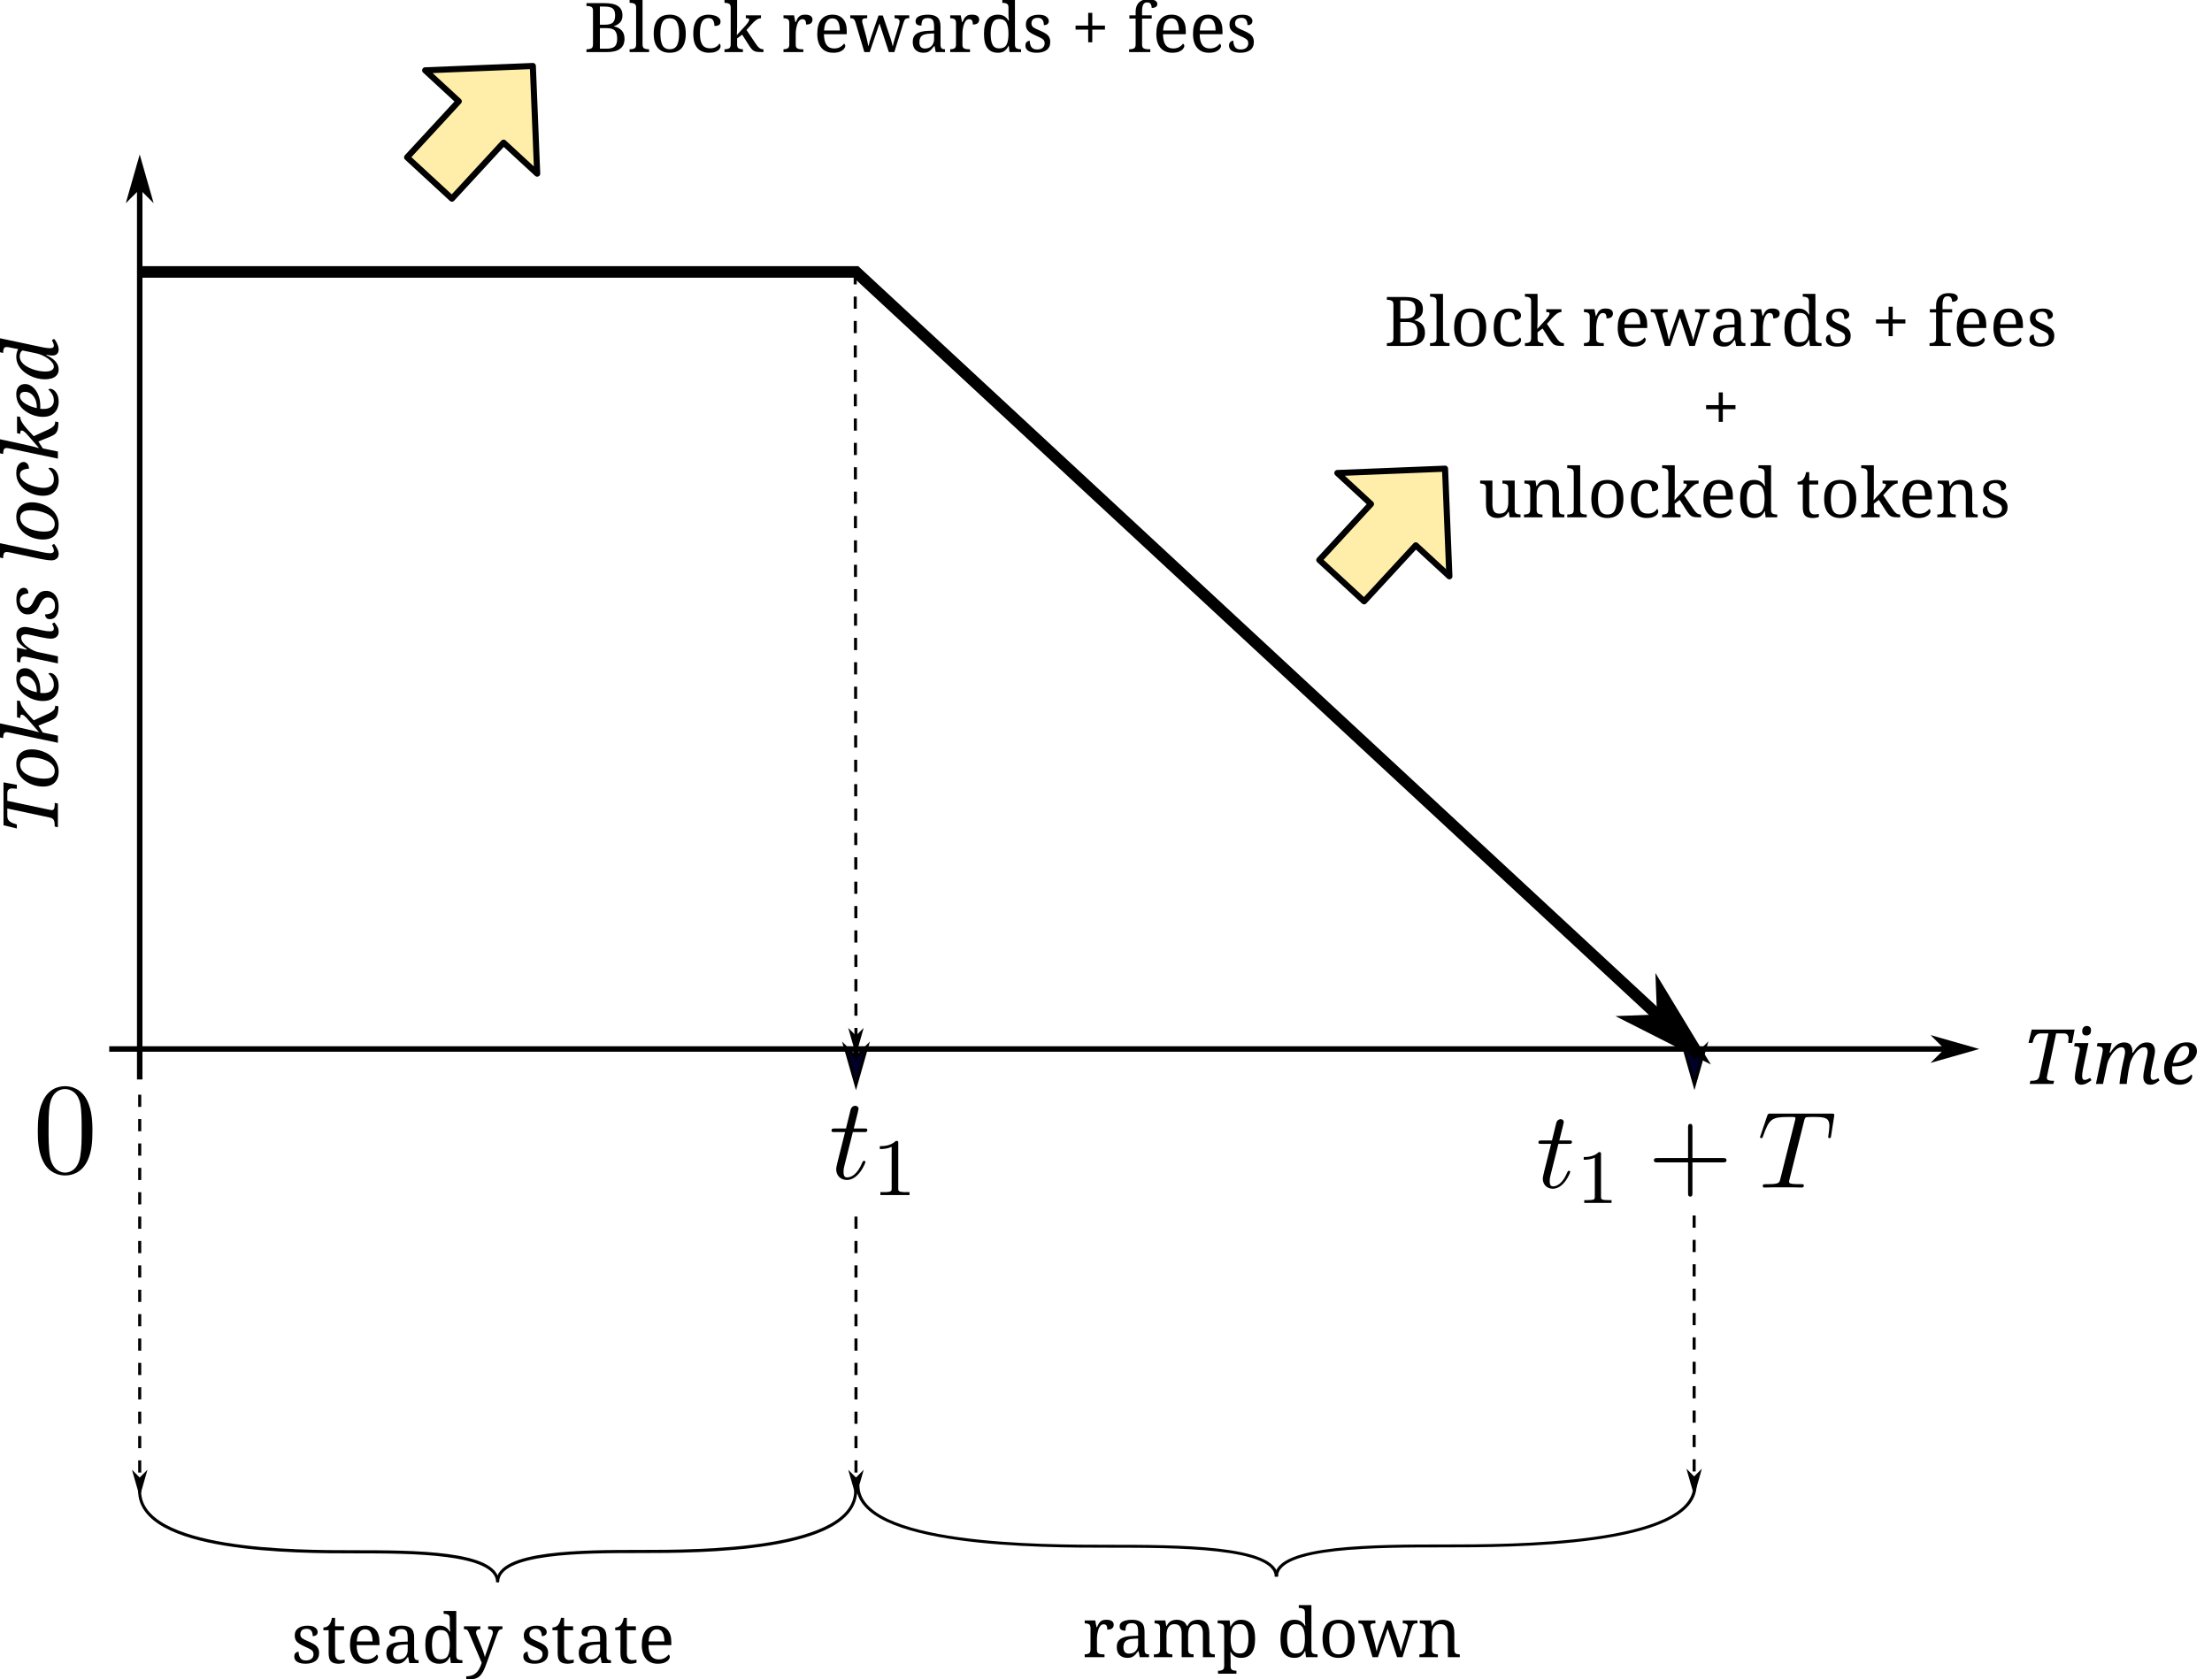
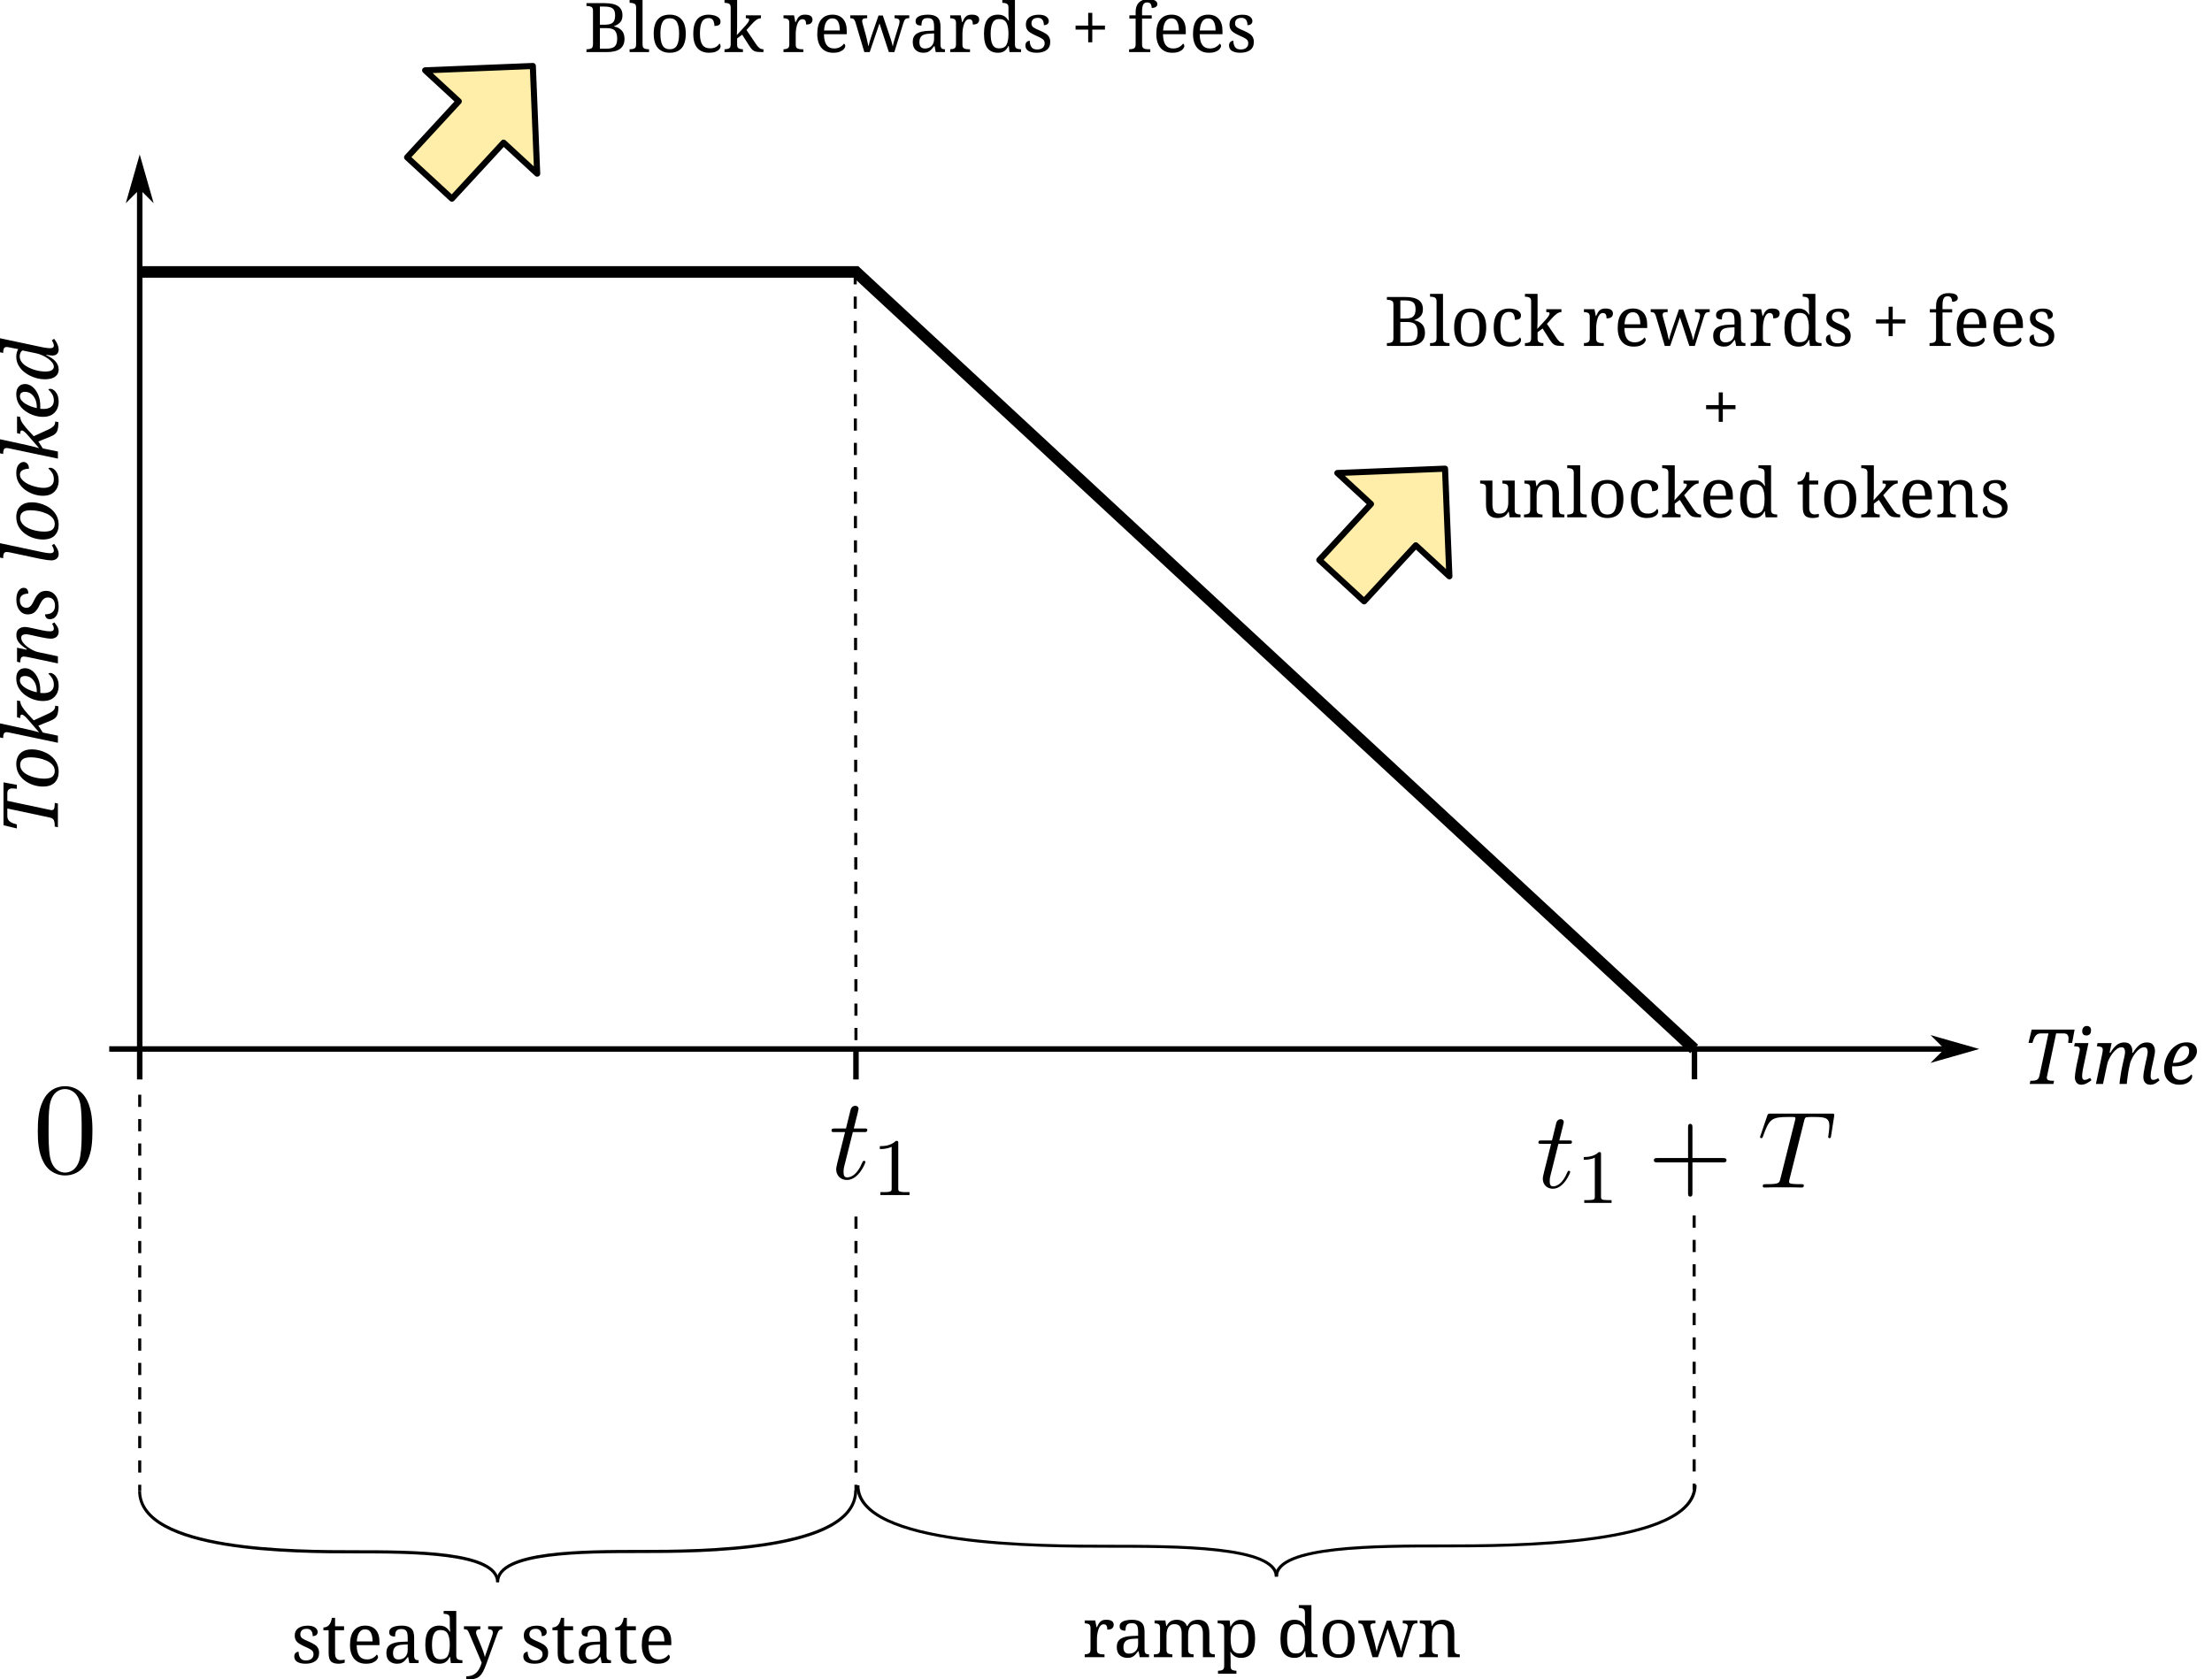
<svg xmlns="http://www.w3.org/2000/svg" width="204.82mm" height="155.434mm" viewBox="0 0 725.739 550.752" id="svg2" version="1.1">
  <defs id="defs4">
    <marker style="overflow:visible" id="marker4587" refX="0" refY="0" orient="auto">
      <path transform="matrix(-0.4,0,0,-0.4,-4,0)" style="fill:#000000;fill-opacity:1;fill-rule:evenodd;stroke:#000000;stroke-width:1pt;stroke-opacity:1" d="M 0,0 5,-5 -12.5,0 5,5 0,0 Z" id="path4589" />
    </marker>
    <marker style="overflow:visible" id="marker4537" refX="0" refY="0" orient="auto">
      <path transform="matrix(-0.4,0,0,-0.4,-4,0)" style="fill:#ffeeaa;fill-opacity:1;fill-rule:evenodd;stroke:#000000;stroke-width:1pt;stroke-opacity:1" d="M 0,0 5,-5 -12.5,0 5,5 0,0 Z" id="path4539" />
    </marker>
    <marker style="overflow:visible" id="marker4491" refX="0" refY="0" orient="auto">
      <path transform="matrix(-0.4,0,0,-0.4,-4,0)" style="fill:#ffeeaa;fill-opacity:1;fill-rule:evenodd;stroke:#000000;stroke-width:1pt;stroke-opacity:1" d="M 0,0 5,-5 -12.5,0 5,5 0,0 Z" id="path4493" />
    </marker>
    <marker style="overflow:visible" id="marker4449" refX="0" refY="0" orient="auto">
      <path transform="matrix(-0.4,0,0,-0.4,-4,0)" style="fill:#000000;fill-opacity:1;fill-rule:evenodd;stroke:#000000;stroke-width:1pt;stroke-opacity:1" d="M 0,0 5,-5 -12.5,0 5,5 0,0 Z" id="path4451" />
    </marker>
    <marker style="overflow:visible" id="marker4411" refX="0" refY="0" orient="auto">
      <path transform="matrix(-0.4,0,0,-0.4,-4,0)" style="fill:#000000;fill-opacity:1;fill-rule:evenodd;stroke:#000000;stroke-width:1pt;stroke-opacity:1" d="M 0,0 5,-5 -12.5,0 5,5 0,0 Z" id="path4413" />
    </marker>
    <marker style="overflow:visible" id="marker4377" refX="0" refY="0" orient="auto">
      <path transform="matrix(-0.4,0,0,-0.4,-4,0)" style="fill:#000000;fill-opacity:1;fill-rule:evenodd;stroke:#000000;stroke-width:1pt;stroke-opacity:1" d="M 0,0 5,-5 -12.5,0 5,5 0,0 Z" id="path4379" />
    </marker>
    <marker style="overflow:visible" id="marker4347" refX="0" refY="0" orient="auto">
      <path transform="matrix(-0.4,0,0,-0.4,-4,0)" style="fill:#000000;fill-opacity:1;fill-rule:evenodd;stroke:#000000;stroke-width:1pt;stroke-opacity:1" d="M 0,0 5,-5 -12.5,0 5,5 0,0 Z" id="path4349" />
    </marker>
    <marker style="overflow:visible" id="marker4321" refX="0" refY="0" orient="auto">
      <path transform="matrix(-0.4,0,0,-0.4,-4,0)" style="fill:#000000;fill-opacity:1;fill-rule:evenodd;stroke:#000000;stroke-width:1pt;stroke-opacity:1" d="M 0,0 5,-5 -12.5,0 5,5 0,0 Z" id="path4323" />
    </marker>
    <marker style="overflow:visible" id="marker4299" refX="0" refY="0" orient="auto">
      <path transform="matrix(-0.4,0,0,-0.4,-4,0)" style="fill:#000029;fill-opacity:1;fill-rule:evenodd;stroke:#000000;stroke-width:1pt;stroke-opacity:1" d="M 0,0 5,-5 -12.5,0 5,5 0,0 Z" id="path4301" />
    </marker>
    <marker style="overflow:visible" id="marker4289" refX="0" refY="0" orient="auto">
      <path transform="matrix(-0.4,0,0,-0.4,-4,0)" style="fill:#000029;fill-opacity:1;fill-rule:evenodd;stroke:#000000;stroke-width:1pt;stroke-opacity:1" d="M 0,0 5,-5 -12.5,0 5,5 0,0 Z" id="path4291" />
    </marker>
    <marker orient="auto" refY="0" refX="0" id="marker4419" style="overflow:visible">
      <path id="path4421" d="M 0,0 5,-5 -12.5,0 5,5 0,0 Z" style="fill:#000000;fill-opacity:1;fill-rule:evenodd;stroke:#000000;stroke-width:1pt;stroke-opacity:1" transform="matrix(-0.4,0,0,-0.4,-4,0)" />
    </marker>
  </defs>
  <g id="layer1" transform="translate(-74.16214,-28.12465)">
    <path id="path4135" d="M 120,382.362 120,82.362" style="fill:none;fill-rule:evenodd;stroke:#000000;stroke-width:1.8;stroke-linecap:butt;stroke-linejoin:miter;stroke-miterlimit:4;stroke-dasharray:none;stroke-opacity:1;marker-end:url(#marker4587)" />
    <path id="path4137" d="m 110,372.362 610,0" style="fill:none;fill-rule:evenodd;stroke:#000000;stroke-width:1.8;stroke-linecap:butt;stroke-linejoin:miter;stroke-miterlimit:4;stroke-dasharray:none;stroke-opacity:1;marker-end:url(#marker4419)" />
    <g id="g4504" transform="matrix(0.7218668,0,0,0.7218668,130.4777,156.7154)">
      <g id="g4506" transform="matrix(1.062992,0,0,-1.062992,-186.0236,789.2717)" xml:space="preserve" stroke-miterlimit="10.433" font-style="normal" font-variant="normal" font-weight="normal" font-stretch="normal" font-size-adjust="none" letter-spacing="normal" word-spacing="normal" style="font-style:normal;font-variant:normal;font-weight:normal;font-stretch:normal;letter-spacing:normal;word-spacing:normal;text-anchor:start;fill:none;fill-opacity:1;fill-rule:evenodd;stroke:#000000;stroke-linecap:butt;stroke-linejoin:miter;stroke-miterlimit:10.433;stroke-dasharray:none;stroke-dashoffset:0;stroke-opacity:1">
        <path d="m 466.26,425.93 4.69,0 c 0.99,0 1.49,0 1.49,0.99 0,0.55 -0.5,0.55 -1.4,0.55 l -4.38,0 c 1.79,7.07 2.04,8.07 2.04,8.37 0,0.84 -0.59,1.34 -1.44,1.34 -0.15,0 -1.55,-0.05 -1.99,-1.79 l -1.95,-7.92 -4.68,0 c -1,0 -1.5,0 -1.5,-0.95 0,-0.59 0.4,-0.59 1.4,-0.59 l 4.39,0 c -3.59,-14.15 -3.79,-15 -3.79,-15.89 0,-2.7 1.89,-4.59 4.58,-4.59 5.08,0 7.92,7.28 7.92,7.67 0,0.5 -0.4,0.5 -0.6,0.5 -0.45,0 -0.49,-0.15 -0.74,-0.69 -2.14,-5.19 -4.78,-6.38 -6.48,-6.38 -1.05,0 -1.54,0.65 -1.54,2.29 0,1.2 0.1,1.54 0.29,2.39 z" id="path4508" style="fill:#000000;stroke-width:0" />
        <path d="m 485.68,421.18 0,0.04 0,0.04 0,0.04 0,0.04 0,0.04 0,0.04 0,0.03 0,0.04 -0.01,0.03 0,0.03 0,0.04 0,0.03 -0.01,0.02 0,0.03 0,0.03 -0.01,0.03 0,0.02 0,0.02 -0.02,0.05 -0.01,0.04 -0.01,0.04 -0.02,0.03 -0.02,0.03 -0.02,0.03 -0.03,0.03 -0.02,0.02 -0.03,0.02 -0.04,0.02 -0.03,0.01 -0.04,0.01 -0.05,0.02 -0.05,0 -0.02,0.01 -0.03,0 -0.03,0.01 -0.02,0 -0.03,0 -0.03,0 -0.04,0 -0.03,0.01 -0.03,0 -0.04,0 -0.03,0 -0.04,0 -0.04,0 -0.04,0 -0.04,0 -0.04,0 -0.05,0 -0.04,0 c -2.24,-2.19 -5.41,-2.23 -6.84,-2.23 l 0,-1.25 c 0.84,0 3.14,0 5.06,0.97 l 0,-17.78 c 0,-1.15 0,-1.61 -3.49,-1.61 l -1.33,0 0,-1.25 12.45,0 0,1.25 -1.32,0 c -3.49,0 -3.49,0.46 -3.49,1.61 z" id="path4510" style="fill:#000000;stroke-width:0" />
      </g>
    </g>
    <g id="g4593" transform="matrix(0.6768388,0,0,0.6768388,375.9124,175.7255)">
      <g id="content" transform="matrix(1.062992,0,0,-1.062992,-186.0236,789.2717)" xml:space="preserve" stroke-miterlimit="10.433" font-style="normal" font-variant="normal" font-weight="normal" font-stretch="normal" font-size-adjust="none" letter-spacing="normal" word-spacing="normal" style="font-style:normal;font-variant:normal;font-weight:normal;font-stretch:normal;letter-spacing:normal;word-spacing:normal;text-anchor:start;fill:none;fill-opacity:1;fill-rule:evenodd;stroke:#000000;stroke-linecap:butt;stroke-linejoin:miter;stroke-miterlimit:10.433;stroke-dasharray:none;stroke-dashoffset:0;stroke-opacity:1">
        <path d="m 466.26,425.93 4.69,0 c 0.99,0 1.49,0 1.49,0.99 0,0.55 -0.5,0.55 -1.4,0.55 l -4.38,0 c 1.79,7.07 2.04,8.07 2.04,8.37 0,0.84 -0.59,1.34 -1.44,1.34 -0.15,0 -1.55,-0.05 -1.99,-1.79 l -1.95,-7.92 -4.68,0 c -1,0 -1.5,0 -1.5,-0.95 0,-0.59 0.4,-0.59 1.4,-0.59 l 4.39,0 c -3.59,-14.15 -3.79,-15 -3.79,-15.89 0,-2.7 1.89,-4.59 4.58,-4.59 5.08,0 7.92,7.28 7.92,7.67 0,0.5 -0.4,0.5 -0.6,0.5 -0.45,0 -0.49,-0.15 -0.74,-0.69 -2.14,-5.19 -4.78,-6.38 -6.48,-6.38 -1.05,0 -1.54,0.65 -1.54,2.29 0,1.2 0.1,1.54 0.29,2.39 z" id="path4596" style="fill:#000000;stroke-width:0" />
        <path d="m 485.68,421.18 0,0.04 0,0.04 0,0.04 0,0.04 0,0.04 0,0.04 0,0.03 0,0.04 -0.01,0.03 0,0.03 0,0.04 0,0.03 -0.01,0.02 0,0.03 0,0.03 -0.01,0.03 0,0.02 0,0.02 -0.02,0.05 -0.01,0.04 -0.01,0.04 -0.02,0.03 -0.02,0.03 -0.02,0.03 -0.03,0.03 -0.02,0.02 -0.03,0.02 -0.04,0.02 -0.03,0.01 -0.04,0.01 -0.05,0.02 -0.05,0 -0.02,0.01 -0.03,0 -0.03,0.01 -0.02,0 -0.03,0 -0.03,0 -0.04,0 -0.03,0.01 -0.03,0 -0.04,0 -0.03,0 -0.04,0 -0.04,0 -0.04,0 -0.04,0 -0.04,0 -0.05,0 -0.04,0 c -2.24,-2.19 -5.41,-2.23 -6.84,-2.23 l 0,-1.25 c 0.84,0 3.14,0 5.06,0.97 l 0,-17.78 c 0,-1.15 0,-1.61 -3.49,-1.61 l -1.33,0 0,-1.25 12.45,0 0,1.25 -1.32,0 c -3.49,0 -3.49,0.46 -3.49,1.61 z" id="path4598" style="fill:#000000;stroke-width:0" />
        <path d="m 527.38,417.46 13.89,0 c 0.7,0 1.64,0 1.64,0.99 0,1 -0.94,1 -1.64,1 l -13.89,0 0,13.95 c 0,0.69 0,1.64 -1,1.64 -1,0 -1,-0.95 -1,-1.64 l 0,-13.95 -13.95,0 c -0.7,0 -1.64,0 -1.64,-1 0,-0.99 0.94,-0.99 1.64,-0.99 l 13.95,0 0,-13.95 c 0,-0.7 0,-1.64 1,-1.64 1,0 1,0.94 1,1.64 z" id="path4600" style="fill:#000000;stroke-width:0" />
        <path d="m 578.27,436.24 0.03,0.13 0.03,0.12 0.03,0.11 0.03,0.11 0.03,0.11 0.03,0.09 0.03,0.1 0.03,0.08 0.03,0.09 0.03,0.07 0.03,0.08 0.03,0.06 0.03,0.07 0.03,0.06 0.03,0.05 0.03,0.06 0.03,0.04 0.03,0.05 0.04,0.04 0.03,0.04 0.04,0.03 0.03,0.04 0.04,0.03 0.04,0.02 0.04,0.03 0.05,0.02 0.04,0.02 0.05,0.02 0.05,0.02 0.05,0.02 0.05,0.01 0.05,0.02 c 0.45,0.1 2.1,0.1 3.14,0.1 5.04,0 7.28,-0.2 7.28,-4.09 0,-0.74 -0.2,-2.68 -0.4,-3.98 -0.05,-0.2 -0.15,-0.8 -0.15,-0.95 0,-0.3 0.15,-0.64 0.6,-0.64 0.55,0 0.64,0.39 0.74,1.14 l 1.35,8.67 c 0.05,0.2 0.1,0.7 0.1,0.85 0,0.54 -0.5,0.54 -1.35,0.54 l -27.64,0 c -1.2,0 -1.25,-0.05 -1.6,-0.99 l -2.98,-8.77 c -0.05,-0.1 -0.3,-0.8 -0.3,-0.9 0,-0.29 0.25,-0.54 0.59,-0.54 0.5,0 0.55,0.25 0.85,1.04 2.69,7.72 3.98,8.62 11.36,8.62 l 1.94,0 c 1.4,0 1.4,-0.2 1.4,-0.6 0,-0.3 -0.16,-0.9 -0.2,-1.04 l -6.68,-26.61 c -0.45,-1.84 -0.6,-2.39 -5.93,-2.39 -1.79,0 -2.09,0 -2.09,-0.94 0,-0.6 0.55,-0.6 0.85,-0.6 1.34,0 2.74,0.1 4.08,0.1 l 8.37,0 c 1.44,0 2.94,-0.1 4.33,-0.1 0.5,0 1.1,0 1.1,1 0,0.54 -0.4,0.54 -1.69,0.54 -1.25,0 -1.89,0 -3.19,0.1 -1.45,0.15 -1.84,0.3 -1.84,1.1 0,0.05 0,0.3 0.2,1.05 z" id="path4602" style="fill:#000000;stroke-width:0" />
      </g>
    </g>
    <g id="g4652" transform="matrix(0.8039797,0,0,0.8039797,-155.2463,125.345)">
      <g word-spacing="normal" letter-spacing="normal" font-size-adjust="none" font-stretch="normal" font-weight="normal" font-variant="normal" font-style="normal" stroke-miterlimit="10.433" xml:space="preserve" transform="matrix(1.062992,0,0,-1.062992,-186.0236,789.2717)" id="g4654" style="font-style:normal;font-variant:normal;font-weight:normal;font-stretch:normal;letter-spacing:normal;word-spacing:normal;text-anchor:start;fill:none;fill-opacity:1;fill-rule:evenodd;stroke:#000000;stroke-linecap:butt;stroke-linejoin:miter;stroke-miterlimit:10.433;stroke-dasharray:none;stroke-dashoffset:0;stroke-opacity:1">
        <path id="path4656" d="m 478.91,421.94 0,0.75 -0.01,0.74 -0.02,0.75 -0.03,0.74 -0.05,0.75 -0.06,0.74 -0.07,0.74 -0.1,0.73 -0.11,0.73 -0.14,0.73 -0.16,0.72 -0.19,0.72 -0.22,0.71 -0.24,0.71 -0.28,0.7 -0.15,0.35 -0.16,0.35 c -2.29,4.78 -6.37,5.58 -8.47,5.58 -2.99,0 -6.62,-1.3 -8.66,-5.93 -1.6,-3.44 -1.85,-7.32 -1.85,-11.31 0,-3.74 0.2,-8.22 2.24,-12.01 2.15,-4.03 5.78,-5.03 8.22,-5.03 l 0,1.1 c -1.94,0 -4.88,1.25 -5.78,6.03 -0.54,2.99 -0.54,7.57 -0.54,10.51 0,3.19 0,6.47 0.4,9.16 0.94,5.93 4.68,6.38 5.92,6.38 1.65,0 4.94,-0.9 5.88,-5.83 0.5,-2.79 0.5,-6.57 0.5,-9.71 0,-3.74 0,-7.13 -0.55,-10.31 -0.75,-4.73 -3.59,-6.23 -5.83,-6.23 l 0,0 0,-1.1 c 2.69,0 6.48,1.05 8.67,5.78 1.59,3.44 1.84,7.32 1.84,11.26 z" style="fill:#000000;stroke-width:0" />
      </g>
    </g>
    <text xml:space="preserve" style="font-style:normal;font-weight:normal;font-size:30px;line-height:125%;font-family:sans-serif;letter-spacing:0px;word-spacing:0px;fill:#000000;fill-opacity:1;stroke:none;stroke-width:1px;stroke-linecap:butt;stroke-linejoin:miter;stroke-opacity:1" x="737.792" y="383.834" id="text4684">
      <tspan id="tspan4686" x="737.792" y="383.834" style="font-style:italic;font-variant:normal;font-weight:normal;font-stretch:normal;font-size:25px;font-family:serif;-inkscape-font-specification:'serif Italic'">Time</tspan>
    </text>
    <text xml:space="preserve" style="font-style:normal;font-weight:normal;font-size:30px;line-height:125%;font-family:sans-serif;letter-spacing:0px;word-spacing:0px;fill:#000000;fill-opacity:1;stroke:none;stroke-width:1px;stroke-linecap:butt;stroke-linejoin:miter;stroke-opacity:1" x="-301.896" y="93.156" id="text4688" transform="matrix(0,-1,1,0,0,0)">
      <tspan id="tspan4690" x="-301.896" y="93.156" style="font-style:italic;font-variant:normal;font-weight:normal;font-stretch:normal;font-size:25px;font-family:serif;-inkscape-font-specification:'serif Italic'">Tokens locked</tspan>
    </text>
-     <path style="fill:#000029;fill-opacity:1;fill-rule:evenodd;stroke:#000000;stroke-width:1.8;stroke-linecap:butt;stroke-linejoin:miter;stroke-miterlimit:4;stroke-dasharray:none;stroke-opacity:1;marker-end:url(#marker4289)" d="m 355,372.362 0,10" id="path4692" />
-     <path style="fill:#000029;fill-opacity:1;fill-rule:evenodd;stroke:#000000;stroke-width:1.8;stroke-linecap:butt;stroke-linejoin:miter;stroke-miterlimit:4;stroke-dasharray:none;stroke-opacity:1;marker-end:url(#marker4299)" d="m 630.098,372.311 0,10" id="path4692-9" />
-     <path style="fill:none;fill-rule:evenodd;stroke:#000000;stroke-width:3.8;stroke-linecap:butt;stroke-linejoin:miter;stroke-miterlimit:4;stroke-dasharray:none;stroke-opacity:1;marker-end:url(#marker4321)" d="m 120,117.362 235,0 275,255" id="path4715" />
-     <path style="fill:none;fill-rule:evenodd;stroke:#000000;stroke-width:1;stroke-linecap:butt;stroke-linejoin:miter;stroke-miterlimit:4;stroke-dasharray:4, 4;stroke-dashoffset:0;stroke-opacity:1;marker-end:url(#marker4347)" d="m 120,387.362 0,130" id="path4717" />
-     <path style="fill:none;fill-rule:evenodd;stroke:#000000;stroke-width:1;stroke-linecap:butt;stroke-linejoin:miter;stroke-miterlimit:4;stroke-dasharray:4, 4;stroke-dashoffset:0;stroke-opacity:1;marker-end:url(#marker4377)" d="m 355,427.362 0,90" id="path4719" />
-     <path style="fill:none;fill-rule:evenodd;stroke:#000000;stroke-width:1;stroke-linecap:butt;stroke-linejoin:miter;stroke-miterlimit:4;stroke-dasharray:4, 4;stroke-dashoffset:0;stroke-opacity:1;marker-end:url(#marker4411)" d="m 630,427.005 0,90" id="path4719-1" />
+     <path style="fill:#000029;fill-opacity:1;fill-rule:evenodd;stroke:#000000;stroke-width:1.8;stroke-linecap:butt;stroke-linejoin:miter;stroke-miterlimit:4;stroke-dasharray:none;stroke-opacity:1;marker-end:" d="m 355,372.362 0,10" id="path4692" />
+     <path style="fill:#000029;fill-opacity:1;fill-rule:evenodd;stroke:#000000;stroke-width:1.8;stroke-linecap:butt;stroke-linejoin:miter;stroke-miterlimit:4;stroke-dasharray:none;stroke-opacity:1;marker-end:" d="m 630.098,372.311 0,10" id="path4692-9" />
+     <path style="fill:none;fill-rule:evenodd;stroke:#000000;stroke-width:3.8;stroke-linecap:butt;stroke-linejoin:miter;stroke-miterlimit:4;stroke-dasharray:none;stroke-opacity:1;marker-end:" d="m 120,117.362 235,0 275,255" id="path4715" />
+     <path style="fill:none;fill-rule:evenodd;stroke:#000000;stroke-width:1;stroke-linecap:butt;stroke-linejoin:miter;stroke-miterlimit:4;stroke-dasharray:4, 4;stroke-dashoffset:0;stroke-opacity:1;marker-end:" d="m 120,387.362 0,130" id="path4717" />
+     <path style="fill:none;fill-rule:evenodd;stroke:#000000;stroke-width:1;stroke-linecap:butt;stroke-linejoin:miter;stroke-miterlimit:4;stroke-dasharray:4, 4;stroke-dashoffset:0;stroke-opacity:1;marker-end:" d="m 355,427.362 0,90" id="path4719" />
+     <path style="fill:none;fill-rule:evenodd;stroke:#000000;stroke-width:1;stroke-linecap:butt;stroke-linejoin:miter;stroke-miterlimit:4;stroke-dasharray:4, 4;stroke-dashoffset:0;stroke-opacity:1;marker-end:" d="m 630,427.005 0,90" id="path4719-1" />
    <g id="g6063" transform="matrix(0.9396375,0,0,1,7.213315,0)" style="stroke-width:1.032;stroke-miterlimit:4;stroke-dasharray:none">
      <path id="path6046" d="m 120,517.362 c 0,20 55,20 75,20 20,0 50,0 50,10" style="fill:none;fill-rule:evenodd;stroke:#000000;stroke-width:1.032;stroke-linecap:butt;stroke-linejoin:miter;stroke-miterlimit:4;stroke-dasharray:none;stroke-opacity:1" />
      <path id="path6046-1" d="m 370.022,517.259 c 0,20 -55,20 -75,20 -20,0 -50,0 -50,10" style="fill:none;fill-rule:evenodd;stroke:#000000;stroke-width:1.032;stroke-linecap:butt;stroke-linejoin:miter;stroke-miterlimit:4;stroke-dasharray:none;stroke-opacity:1" />
    </g>
    <g id="g6063-9" transform="matrix(1.098592,0,0,1,223.7741,-1.818525)" style="stroke-width:0.954;stroke-miterlimit:4;stroke-dasharray:none">
      <path id="path6046-0" d="m 120,517.362 c 0,20 55,20 75,20 20,0 50,0 50,10" style="fill:none;fill-rule:evenodd;stroke:#000000;stroke-width:0.954;stroke-linecap:butt;stroke-linejoin:miter;stroke-miterlimit:4;stroke-dasharray:none;stroke-opacity:1" />
      <path id="path6046-1-8" d="m 370.022,517.259 c 0,20 -55,20 -75,20 -20,0 -50,0 -50,10" style="fill:none;fill-rule:evenodd;stroke:#000000;stroke-width:0.954;stroke-linecap:butt;stroke-linejoin:miter;stroke-miterlimit:4;stroke-dasharray:none;stroke-opacity:1" />
    </g>
    <text xml:space="preserve" style="font-style:normal;font-weight:normal;font-size:30px;line-height:125%;font-family:sans-serif;letter-spacing:0px;word-spacing:0px;fill:#000000;fill-opacity:1;stroke:none;stroke-width:1px;stroke-linecap:butt;stroke-linejoin:miter;stroke-opacity:1" x="169.695" y="573.877" id="text6088">
      <tspan id="tspan6090" x="169.695" y="573.877" style="font-style:normal;font-variant:normal;font-weight:normal;font-stretch:normal;font-size:22.5px;font-family:serif;-inkscape-font-specification:serif">steady state</tspan>
    </text>
    <text xml:space="preserve" style="font-style:normal;font-weight:normal;font-size:30px;line-height:125%;font-family:sans-serif;letter-spacing:0px;word-spacing:0px;fill:#000000;fill-opacity:1;stroke:none;stroke-width:1px;stroke-linecap:butt;stroke-linejoin:miter;stroke-opacity:1" x="429.292" y="571.956" id="text6088-9">
      <tspan id="tspan6090-8" x="429.292" y="571.956" style="font-style:normal;font-variant:normal;font-weight:normal;font-stretch:normal;font-size:22.5px;font-family:serif;-inkscape-font-specification:serif">ramp down</tspan>
    </text>
-     <path style="fill:none;fill-rule:evenodd;stroke:#000000;stroke-width:1;stroke-linecap:butt;stroke-linejoin:miter;stroke-miterlimit:4;stroke-dasharray:4, 4;stroke-dashoffset:0;stroke-opacity:1;marker-end:url(#marker4449)" d="m 354.746,117.448 0.253,254.907" id="path4719-8" />
+     <path style="fill:none;fill-rule:evenodd;stroke:#000000;stroke-width:1;stroke-linecap:butt;stroke-linejoin:miter;stroke-miterlimit:4;stroke-dasharray:4, 4;stroke-dashoffset:0;stroke-opacity:1;marker-end:" d="m 354.746,117.448 0.253,254.907" id="path4719-8" />
    <path style="fill:#ffeeaa;fill-rule:evenodd;stroke:#000000;stroke-width:2;stroke-linecap:butt;stroke-linejoin:round;stroke-miterlimit:4;stroke-dasharray:none;stroke-opacity:1;marker-end:" d="m 507.016,211.895 16.95,-18.376 -11.026,-10.17 35.327,-1.426 1.426,35.327 -11.026,-10.17 -16.95,18.376 z" id="path4186-6" />
    <path style="fill:#ffeeaa;fill-rule:evenodd;stroke:#000000;stroke-width:2;stroke-linecap:butt;stroke-linejoin:round;stroke-miterlimit:4;stroke-dasharray:none;stroke-opacity:1;marker-end:" d="m 207.73,79.752 16.95,-18.376 -11.026,-10.17 35.327,-1.426 1.426,35.327 -11.026,-10.17 -16.95,18.376 z" id="path4186-6-7" />
    <text xml:space="preserve" style="font-style:normal;font-weight:normal;font-size:30px;line-height:125%;font-family:sans-serif;letter-spacing:0px;word-spacing:0px;fill:#000000;fill-opacity:1;stroke:none;stroke-width:1px;stroke-linecap:butt;stroke-linejoin:miter;stroke-opacity:1" x="265.714" y="45.219" id="text4233">
      <tspan id="tspan4235" x="265.714" y="45.219" style="font-style:normal;font-variant:normal;font-weight:normal;font-stretch:normal;font-size:22.5px;font-family:serif;-inkscape-font-specification:serif">Block rewards + fees</tspan>
    </text>
    <text xml:space="preserve" style="font-style:normal;font-weight:normal;font-size:30px;line-height:125%;font-family:sans-serif;text-align:center;letter-spacing:0px;word-spacing:0px;text-anchor:middle;fill:#000000;fill-opacity:1;stroke:none;stroke-width:1px;stroke-linecap:butt;stroke-linejoin:miter;stroke-opacity:1" x="666.042" y="141.648" id="text4233-5">
      <tspan id="tspan4235-3" x="666.042" y="141.648" style="font-style:normal;font-variant:normal;font-weight:normal;font-stretch:normal;font-size:22.5px;font-family:serif;-inkscape-font-specification:serif;text-align:center;text-anchor:middle">Block rewards + fees</tspan>
      <tspan x="666.042" y="169.773" style="font-style:normal;font-variant:normal;font-weight:normal;font-stretch:normal;font-size:22.5px;font-family:serif;-inkscape-font-specification:serif;text-align:center;text-anchor:middle" id="tspan4255">+</tspan>
      <tspan x="666.042" y="197.898" style="font-style:normal;font-variant:normal;font-weight:normal;font-stretch:normal;font-size:22.5px;font-family:serif;-inkscape-font-specification:serif;text-align:center;text-anchor:middle" id="tspan4257">unlocked tokens</tspan>
    </text>
  </g>
</svg>
